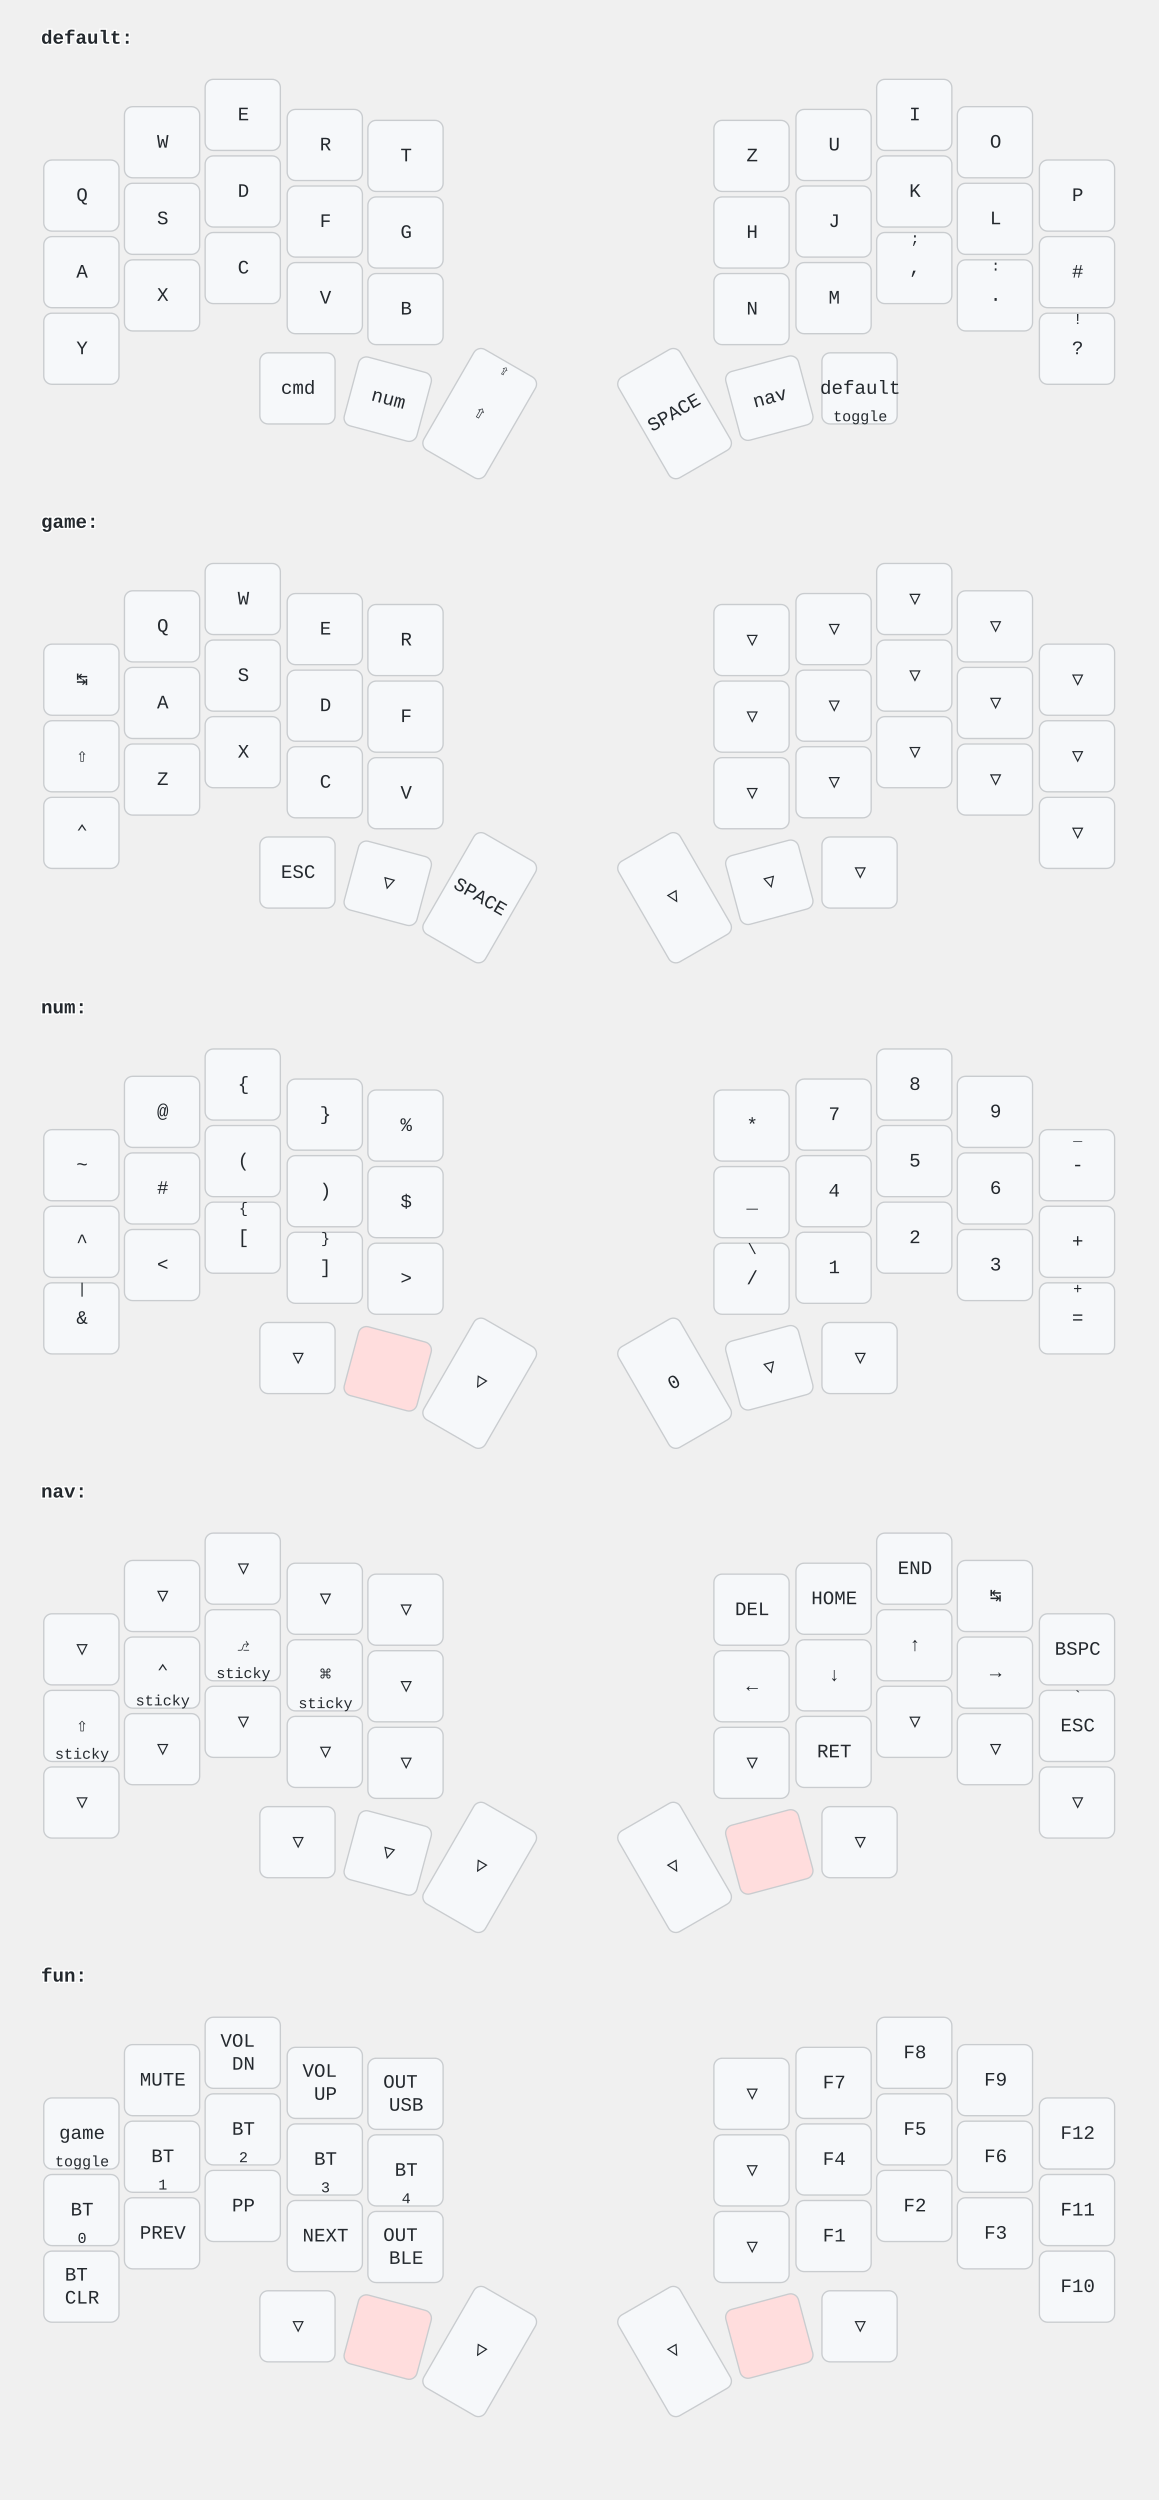
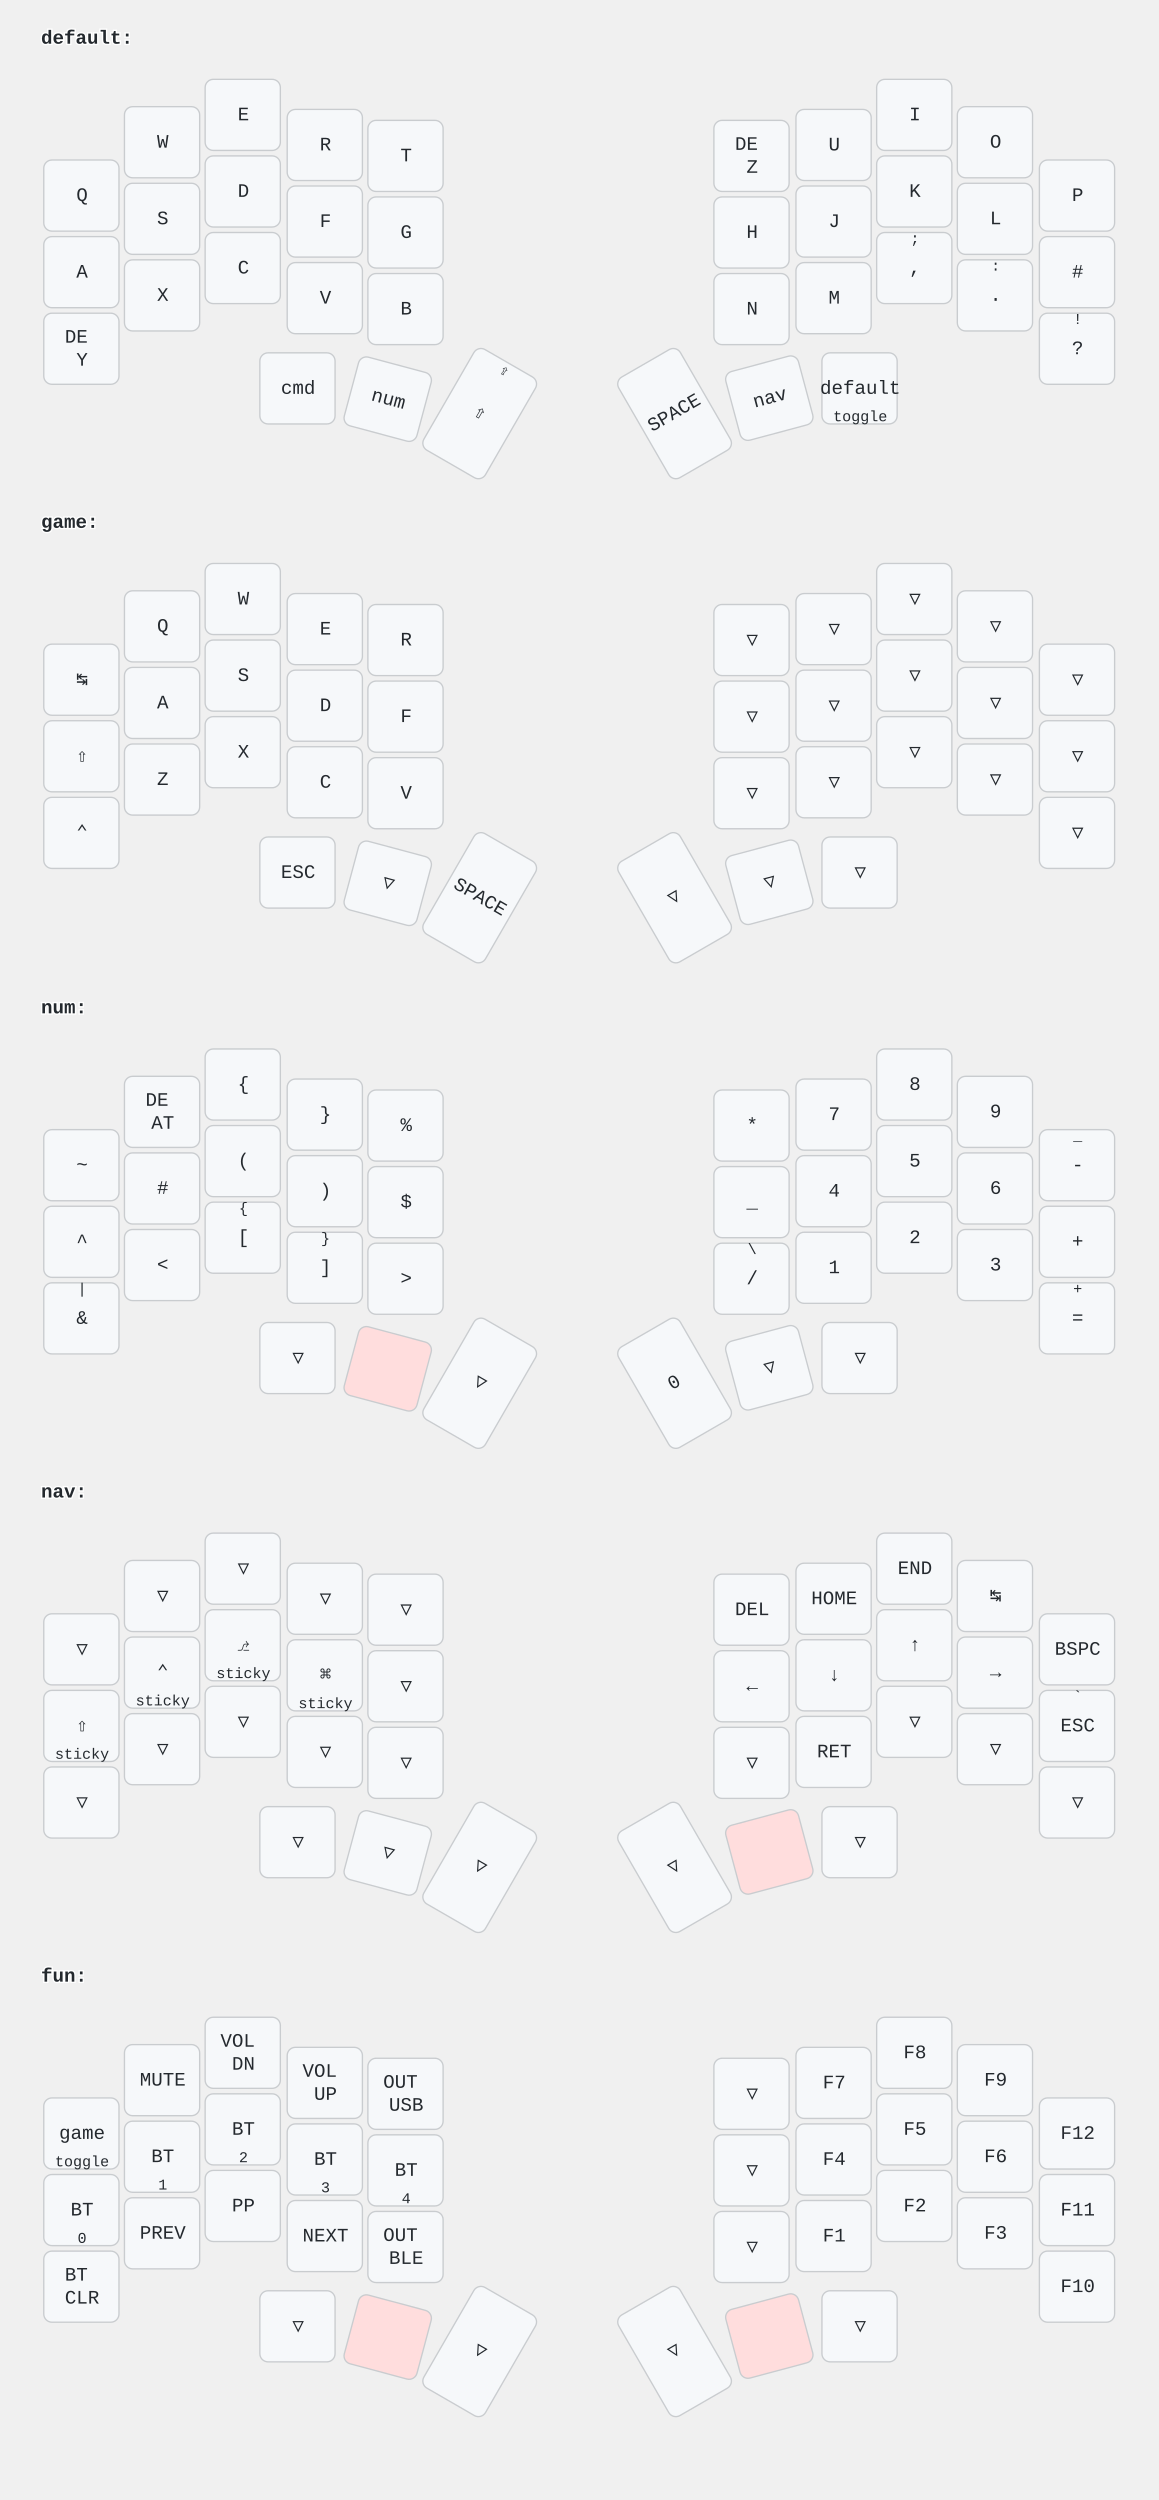
<svg xmlns="http://www.w3.org/2000/svg" width="847" height="1828" viewBox="0 0 847 1828" class="keymap">
  <style>/* font and background color specifications */
svg {
    font-family: SFMono-Regular,Consolas,Liberation Mono,Menlo,monospace;
    font-size: 14px;
    font-kerning: normal;
    text-rendering: optimizeLegibility;
    fill: #24292e;
}

/* default key styling */
rect {
    fill: #f6f8fa;
    stroke: #c9cccf;
    stroke-width: 1;
}

/* color accent for combo boxes */
rect.combo {
    fill: #cdf;
}

/* color accent for held keys */
rect.held, rect.combo.held {
    fill: #fdd;
}

/* color accent for ghost (optional) keys */
rect.ghost, rect.combo.ghost {
    fill: #ddd;
}

text {
    text-anchor: middle;
    dominant-baseline: middle;
}

/* styling for layer labels */
text.label {
    font-weight: bold;
    text-anchor: start;
    stroke: white;
    stroke-width: 2;
    paint-order: stroke;
}

/* styling for combo tap, and key hold/shifted label text */
text.combo, text.hold, text.shifted {
    font-size: 11px;
}

text.hold {
    text-anchor: middle;
    dominant-baseline: auto;
}

text.shifted {
    text-anchor: middle;
    dominant-baseline: hanging;
}

/* styling for hold/shifted label text in combo box */
text.combo.hold, text.combo.shifted {
    font-size: 8px;
}

/* styling for combo dendrons */
path {
    stroke-width: 1;
    stroke: gray;
    fill: none;
}
</style>
  <g transform="translate(30, 0)" class="layer-default">
    <text x="0" y="28" class="label" id="default">default:</text>
    <g transform="translate(0, 56)">
      <g transform="translate(30, 87)" class="key keypos-0">
        <rect rx="6" ry="6" x="-28" y="-26" width="55" height="52" class="key" />
        <text x="0" y="0" class="key tap">Q</text>
      </g>
      <g transform="translate(89, 48)" class="key keypos-1">
        <rect rx="6" ry="6" x="-28" y="-26" width="55" height="52" class="key" />
        <text x="0" y="0" class="key tap">W</text>
      </g>
      <g transform="translate(148, 28)" class="key keypos-2">
        <rect rx="6" ry="6" x="-28" y="-26" width="55" height="52" class="key" />
        <text x="0" y="0" class="key tap">E</text>
      </g>
      <g transform="translate(208, 50)" class="key keypos-3">
        <rect rx="6" ry="6" x="-28" y="-26" width="55" height="52" class="key" />
        <text x="0" y="0" class="key tap">R</text>
      </g>
      <g transform="translate(267, 58)" class="key keypos-4">
        <rect rx="6" ry="6" x="-28" y="-26" width="55" height="52" class="key" />
        <text x="0" y="0" class="key tap">T</text>
      </g>
      <g transform="translate(520, 58)" class="key keypos-5">
        <rect rx="6" ry="6" x="-28" y="-26" width="55" height="52" class="key" />
-         <text x="0" y="0" class="key tap">Z</text>
+         <text x="0" y="0" class="key tap">
+           <tspan x="0" dy="-0.6em">DE</tspan>
+           <tspan x="0" dy="1.2em">Z</tspan>
+         </text>
      </g>
      <g transform="translate(580, 50)" class="key keypos-6">
        <rect rx="6" ry="6" x="-28" y="-26" width="55" height="52" class="key" />
        <text x="0" y="0" class="key tap">U</text>
      </g>
      <g transform="translate(639, 28)" class="key keypos-7">
        <rect rx="6" ry="6" x="-28" y="-26" width="55" height="52" class="key" />
        <text x="0" y="0" class="key tap">I</text>
      </g>
      <g transform="translate(698, 48)" class="key keypos-8">
        <rect rx="6" ry="6" x="-28" y="-26" width="55" height="52" class="key" />
        <text x="0" y="0" class="key tap">O</text>
      </g>
      <g transform="translate(758, 87)" class="key keypos-9">
        <rect rx="6" ry="6" x="-28" y="-26" width="55" height="52" class="key" />
        <text x="0" y="0" class="key tap">P</text>
      </g>
      <g transform="translate(30, 143)" class="key keypos-10">
        <rect rx="6" ry="6" x="-28" y="-26" width="55" height="52" class="key" />
        <text x="0" y="0" class="key tap">A</text>
      </g>
      <g transform="translate(89, 104)" class="key keypos-11">
        <rect rx="6" ry="6" x="-28" y="-26" width="55" height="52" class="key" />
        <text x="0" y="0" class="key tap">S</text>
      </g>
      <g transform="translate(148, 84)" class="key keypos-12">
        <rect rx="6" ry="6" x="-28" y="-26" width="55" height="52" class="key" />
        <text x="0" y="0" class="key tap">D</text>
      </g>
      <g transform="translate(208, 106)" class="key keypos-13">
        <rect rx="6" ry="6" x="-28" y="-26" width="55" height="52" class="key" />
        <text x="0" y="0" class="key tap">F</text>
      </g>
      <g transform="translate(267, 114)" class="key keypos-14">
        <rect rx="6" ry="6" x="-28" y="-26" width="55" height="52" class="key" />
        <text x="0" y="0" class="key tap">G</text>
      </g>
      <g transform="translate(520, 114)" class="key keypos-15">
        <rect rx="6" ry="6" x="-28" y="-26" width="55" height="52" class="key" />
        <text x="0" y="0" class="key tap">H</text>
      </g>
      <g transform="translate(580, 106)" class="key keypos-16">
        <rect rx="6" ry="6" x="-28" y="-26" width="55" height="52" class="key" />
        <text x="0" y="0" class="key tap">J</text>
      </g>
      <g transform="translate(639, 84)" class="key keypos-17">
        <rect rx="6" ry="6" x="-28" y="-26" width="55" height="52" class="key" />
        <text x="0" y="0" class="key tap">K</text>
      </g>
      <g transform="translate(698, 104)" class="key keypos-18">
        <rect rx="6" ry="6" x="-28" y="-26" width="55" height="52" class="key" />
        <text x="0" y="0" class="key tap">L</text>
      </g>
      <g transform="translate(758, 143)" class="key keypos-19">
        <rect rx="6" ry="6" x="-28" y="-26" width="55" height="52" class="key" />
        <text x="0" y="0" class="key tap">#</text>
      </g>
      <g transform="translate(30, 199)" class="key keypos-20">
        <rect rx="6" ry="6" x="-28" y="-26" width="55" height="52" class="key" />
-         <text x="0" y="0" class="key tap">Y</text>
+         <text x="0" y="0" class="key tap">
+           <tspan x="0" dy="-0.6em">DE</tspan>
+           <tspan x="0" dy="1.2em">Y</tspan>
+         </text>
      </g>
      <g transform="translate(89, 160)" class="key keypos-21">
        <rect rx="6" ry="6" x="-28" y="-26" width="55" height="52" class="key" />
        <text x="0" y="0" class="key tap">X</text>
      </g>
      <g transform="translate(148, 140)" class="key keypos-22">
        <rect rx="6" ry="6" x="-28" y="-26" width="55" height="52" class="key" />
        <text x="0" y="0" class="key tap">C</text>
      </g>
      <g transform="translate(208, 162)" class="key keypos-23">
        <rect rx="6" ry="6" x="-28" y="-26" width="55" height="52" class="key" />
        <text x="0" y="0" class="key tap">V</text>
      </g>
      <g transform="translate(267, 170)" class="key keypos-24">
        <rect rx="6" ry="6" x="-28" y="-26" width="55" height="52" class="key" />
        <text x="0" y="0" class="key tap">B</text>
      </g>
      <g transform="translate(520, 170)" class="key keypos-25">
        <rect rx="6" ry="6" x="-28" y="-26" width="55" height="52" class="key" />
        <text x="0" y="0" class="key tap">N</text>
      </g>
      <g transform="translate(580, 162)" class="key keypos-26">
        <rect rx="6" ry="6" x="-28" y="-26" width="55" height="52" class="key" />
        <text x="0" y="0" class="key tap">M</text>
      </g>
      <g transform="translate(639, 140)" class="key keypos-27">
        <rect rx="6" ry="6" x="-28" y="-26" width="55" height="52" class="key" />
        <text x="0" y="0" class="key tap">,</text>
        <text x="0" y="-24" class="key shifted">;</text>
      </g>
      <g transform="translate(698, 160)" class="key keypos-28">
        <rect rx="6" ry="6" x="-28" y="-26" width="55" height="52" class="key" />
        <text x="0" y="0" class="key tap">.</text>
        <text x="0" y="-24" class="key shifted">:</text>
      </g>
      <g transform="translate(758, 199)" class="key keypos-29">
        <rect rx="6" ry="6" x="-28" y="-26" width="55" height="52" class="key" />
        <text x="0" y="0" class="key tap">?</text>
        <text x="0" y="-24" class="key shifted">!</text>
      </g>
      <g transform="translate(188, 228)" class="key keypos-30">
        <rect rx="6" ry="6" x="-28" y="-26" width="55" height="52" class="key" />
        <text x="0" y="0" class="key tap">cmd</text>
      </g>
      <g transform="translate(254, 236) rotate(15.0)" class="key keypos-31">
        <rect rx="6" ry="6" x="-28" y="-26" width="55" height="52" class="key" />
        <a href="#num">
          <text x="0" y="0" class="key tap layer-activator">num</text>
        </a>
      </g>
      <g transform="translate(321, 246) rotate(30.0)" class="key keypos-32">
        <rect rx="6" ry="6" x="-26" y="-42" width="52" height="85" class="key" />
        <text x="0" y="0" class="key tap">⇧</text>
        <text x="0" y="-40" class="key shifted">⇪</text>
      </g>
      <g transform="translate(463, 246) rotate(-30.0)" class="key keypos-33">
        <rect rx="6" ry="6" x="-26" y="-42" width="52" height="85" class="key" />
        <text x="0" y="0" class="key tap">SPACE</text>
      </g>
      <g transform="translate(533, 235) rotate(-15.0)" class="key keypos-34">
        <rect rx="6" ry="6" x="-28" y="-26" width="55" height="52" class="key" />
        <a href="#nav">
          <text x="0" y="0" class="key tap layer-activator">nav</text>
        </a>
      </g>
      <g transform="translate(599, 228)" class="key keypos-35">
        <rect rx="6" ry="6" x="-28" y="-26" width="55" height="52" class="key" />
        <a href="#default">
          <text x="0" y="0" class="key tap layer-activator">default</text>
        </a>
        <text x="0" y="24" class="key hold">toggle</text>
      </g>
    </g>
  </g>
  <g transform="translate(30, 354)" class="layer-game">
    <text x="0" y="28" class="label" id="game">game:</text>
    <g transform="translate(0, 56)">
      <g transform="translate(30, 87)" class="key keypos-0">
        <rect rx="6" ry="6" x="-28" y="-26" width="55" height="52" class="key" />
        <text x="0" y="0" class="key tap">↹</text>
      </g>
      <g transform="translate(89, 48)" class="key keypos-1">
        <rect rx="6" ry="6" x="-28" y="-26" width="55" height="52" class="key" />
        <text x="0" y="0" class="key tap">Q</text>
      </g>
      <g transform="translate(148, 28)" class="key keypos-2">
        <rect rx="6" ry="6" x="-28" y="-26" width="55" height="52" class="key" />
        <text x="0" y="0" class="key tap">W</text>
      </g>
      <g transform="translate(208, 50)" class="key keypos-3">
        <rect rx="6" ry="6" x="-28" y="-26" width="55" height="52" class="key" />
        <text x="0" y="0" class="key tap">E</text>
      </g>
      <g transform="translate(267, 58)" class="key keypos-4">
        <rect rx="6" ry="6" x="-28" y="-26" width="55" height="52" class="key" />
        <text x="0" y="0" class="key tap">R</text>
      </g>
      <g transform="translate(520, 58)" class="key trans keypos-5">
        <rect rx="6" ry="6" x="-28" y="-26" width="55" height="52" class="key trans" />
        <text x="0" y="0" class="key trans tap">▽</text>
      </g>
      <g transform="translate(580, 50)" class="key trans keypos-6">
        <rect rx="6" ry="6" x="-28" y="-26" width="55" height="52" class="key trans" />
        <text x="0" y="0" class="key trans tap">▽</text>
      </g>
      <g transform="translate(639, 28)" class="key trans keypos-7">
        <rect rx="6" ry="6" x="-28" y="-26" width="55" height="52" class="key trans" />
        <text x="0" y="0" class="key trans tap">▽</text>
      </g>
      <g transform="translate(698, 48)" class="key trans keypos-8">
        <rect rx="6" ry="6" x="-28" y="-26" width="55" height="52" class="key trans" />
        <text x="0" y="0" class="key trans tap">▽</text>
      </g>
      <g transform="translate(758, 87)" class="key trans keypos-9">
        <rect rx="6" ry="6" x="-28" y="-26" width="55" height="52" class="key trans" />
        <text x="0" y="0" class="key trans tap">▽</text>
      </g>
      <g transform="translate(30, 143)" class="key keypos-10">
        <rect rx="6" ry="6" x="-28" y="-26" width="55" height="52" class="key" />
        <text x="0" y="0" class="key tap">⇧</text>
      </g>
      <g transform="translate(89, 104)" class="key keypos-11">
        <rect rx="6" ry="6" x="-28" y="-26" width="55" height="52" class="key" />
        <text x="0" y="0" class="key tap">A</text>
      </g>
      <g transform="translate(148, 84)" class="key keypos-12">
        <rect rx="6" ry="6" x="-28" y="-26" width="55" height="52" class="key" />
        <text x="0" y="0" class="key tap">S</text>
      </g>
      <g transform="translate(208, 106)" class="key keypos-13">
        <rect rx="6" ry="6" x="-28" y="-26" width="55" height="52" class="key" />
        <text x="0" y="0" class="key tap">D</text>
      </g>
      <g transform="translate(267, 114)" class="key keypos-14">
        <rect rx="6" ry="6" x="-28" y="-26" width="55" height="52" class="key" />
        <text x="0" y="0" class="key tap">F</text>
      </g>
      <g transform="translate(520, 114)" class="key trans keypos-15">
        <rect rx="6" ry="6" x="-28" y="-26" width="55" height="52" class="key trans" />
        <text x="0" y="0" class="key trans tap">▽</text>
      </g>
      <g transform="translate(580, 106)" class="key trans keypos-16">
        <rect rx="6" ry="6" x="-28" y="-26" width="55" height="52" class="key trans" />
        <text x="0" y="0" class="key trans tap">▽</text>
      </g>
      <g transform="translate(639, 84)" class="key trans keypos-17">
        <rect rx="6" ry="6" x="-28" y="-26" width="55" height="52" class="key trans" />
        <text x="0" y="0" class="key trans tap">▽</text>
      </g>
      <g transform="translate(698, 104)" class="key trans keypos-18">
        <rect rx="6" ry="6" x="-28" y="-26" width="55" height="52" class="key trans" />
        <text x="0" y="0" class="key trans tap">▽</text>
      </g>
      <g transform="translate(758, 143)" class="key trans keypos-19">
        <rect rx="6" ry="6" x="-28" y="-26" width="55" height="52" class="key trans" />
        <text x="0" y="0" class="key trans tap">▽</text>
      </g>
      <g transform="translate(30, 199)" class="key keypos-20">
        <rect rx="6" ry="6" x="-28" y="-26" width="55" height="52" class="key" />
        <text x="0" y="0" class="key tap">⌃</text>
      </g>
      <g transform="translate(89, 160)" class="key keypos-21">
        <rect rx="6" ry="6" x="-28" y="-26" width="55" height="52" class="key" />
        <text x="0" y="0" class="key tap">Z</text>
      </g>
      <g transform="translate(148, 140)" class="key keypos-22">
        <rect rx="6" ry="6" x="-28" y="-26" width="55" height="52" class="key" />
        <text x="0" y="0" class="key tap">X</text>
      </g>
      <g transform="translate(208, 162)" class="key keypos-23">
        <rect rx="6" ry="6" x="-28" y="-26" width="55" height="52" class="key" />
        <text x="0" y="0" class="key tap">C</text>
      </g>
      <g transform="translate(267, 170)" class="key keypos-24">
        <rect rx="6" ry="6" x="-28" y="-26" width="55" height="52" class="key" />
        <text x="0" y="0" class="key tap">V</text>
      </g>
      <g transform="translate(520, 170)" class="key trans keypos-25">
        <rect rx="6" ry="6" x="-28" y="-26" width="55" height="52" class="key trans" />
        <text x="0" y="0" class="key trans tap">▽</text>
      </g>
      <g transform="translate(580, 162)" class="key trans keypos-26">
        <rect rx="6" ry="6" x="-28" y="-26" width="55" height="52" class="key trans" />
        <text x="0" y="0" class="key trans tap">▽</text>
      </g>
      <g transform="translate(639, 140)" class="key trans keypos-27">
        <rect rx="6" ry="6" x="-28" y="-26" width="55" height="52" class="key trans" />
        <text x="0" y="0" class="key trans tap">▽</text>
      </g>
      <g transform="translate(698, 160)" class="key trans keypos-28">
        <rect rx="6" ry="6" x="-28" y="-26" width="55" height="52" class="key trans" />
        <text x="0" y="0" class="key trans tap">▽</text>
      </g>
      <g transform="translate(758, 199)" class="key trans keypos-29">
        <rect rx="6" ry="6" x="-28" y="-26" width="55" height="52" class="key trans" />
        <text x="0" y="0" class="key trans tap">▽</text>
      </g>
      <g transform="translate(188, 228)" class="key keypos-30">
        <rect rx="6" ry="6" x="-28" y="-26" width="55" height="52" class="key" />
        <text x="0" y="0" class="key tap">ESC</text>
      </g>
      <g transform="translate(254, 236) rotate(15.0)" class="key trans keypos-31">
        <rect rx="6" ry="6" x="-28" y="-26" width="55" height="52" class="key trans" />
        <text x="0" y="0" class="key trans tap">▽</text>
      </g>
      <g transform="translate(321, 246) rotate(30.0)" class="key keypos-32">
        <rect rx="6" ry="6" x="-26" y="-42" width="52" height="85" class="key" />
        <text x="0" y="0" class="key tap">SPACE</text>
      </g>
      <g transform="translate(463, 246) rotate(-30.0)" class="key trans keypos-33">
        <rect rx="6" ry="6" x="-26" y="-42" width="52" height="85" class="key trans" />
        <text x="0" y="0" class="key trans tap">▽</text>
      </g>
      <g transform="translate(533, 235) rotate(-15.0)" class="key trans keypos-34">
        <rect rx="6" ry="6" x="-28" y="-26" width="55" height="52" class="key trans" />
        <text x="0" y="0" class="key trans tap">▽</text>
      </g>
      <g transform="translate(599, 228)" class="key trans keypos-35">
        <rect rx="6" ry="6" x="-28" y="-26" width="55" height="52" class="key trans" />
        <text x="0" y="0" class="key trans tap">▽</text>
      </g>
    </g>
  </g>
  <g transform="translate(30, 709)" class="layer-num">
    <text x="0" y="28" class="label" id="num">num:</text>
    <g transform="translate(0, 56)">
      <g transform="translate(30, 87)" class="key keypos-0">
        <rect rx="6" ry="6" x="-28" y="-26" width="55" height="52" class="key" />
        <text x="0" y="0" class="key tap">~</text>
      </g>
      <g transform="translate(89, 48)" class="key keypos-1">
        <rect rx="6" ry="6" x="-28" y="-26" width="55" height="52" class="key" />
-         <text x="0" y="0" class="key tap">@</text>
+         <text x="0" y="0" class="key tap">
+           <tspan x="0" dy="-0.6em">DE</tspan>
+           <tspan x="0" dy="1.2em">AT</tspan>
+         </text>
      </g>
      <g transform="translate(148, 28)" class="key keypos-2">
        <rect rx="6" ry="6" x="-28" y="-26" width="55" height="52" class="key" />
        <text x="0" y="0" class="key tap">{</text>
      </g>
      <g transform="translate(208, 50)" class="key keypos-3">
        <rect rx="6" ry="6" x="-28" y="-26" width="55" height="52" class="key" />
        <text x="0" y="0" class="key tap">}</text>
      </g>
      <g transform="translate(267, 58)" class="key keypos-4">
        <rect rx="6" ry="6" x="-28" y="-26" width="55" height="52" class="key" />
        <text x="0" y="0" class="key tap">%</text>
      </g>
      <g transform="translate(520, 58)" class="key keypos-5">
        <rect rx="6" ry="6" x="-28" y="-26" width="55" height="52" class="key" />
        <text x="0" y="0" class="key tap">*</text>
      </g>
      <g transform="translate(580, 50)" class="key keypos-6">
        <rect rx="6" ry="6" x="-28" y="-26" width="55" height="52" class="key" />
        <text x="0" y="0" class="key tap">7</text>
      </g>
      <g transform="translate(639, 28)" class="key keypos-7">
        <rect rx="6" ry="6" x="-28" y="-26" width="55" height="52" class="key" />
        <text x="0" y="0" class="key tap">8</text>
      </g>
      <g transform="translate(698, 48)" class="key keypos-8">
        <rect rx="6" ry="6" x="-28" y="-26" width="55" height="52" class="key" />
        <text x="0" y="0" class="key tap">9</text>
      </g>
      <g transform="translate(758, 87)" class="key keypos-9">
        <rect rx="6" ry="6" x="-28" y="-26" width="55" height="52" class="key" />
        <text x="0" y="0" class="key tap">-</text>
        <text x="0" y="-24" class="key shifted">_</text>
      </g>
      <g transform="translate(30, 143)" class="key keypos-10">
        <rect rx="6" ry="6" x="-28" y="-26" width="55" height="52" class="key" />
        <text x="0" y="0" class="key tap">^</text>
      </g>
      <g transform="translate(89, 104)" class="key keypos-11">
        <rect rx="6" ry="6" x="-28" y="-26" width="55" height="52" class="key" />
        <text x="0" y="0" class="key tap">#</text>
      </g>
      <g transform="translate(148, 84)" class="key keypos-12">
        <rect rx="6" ry="6" x="-28" y="-26" width="55" height="52" class="key" />
        <text x="0" y="0" class="key tap">(</text>
      </g>
      <g transform="translate(208, 106)" class="key keypos-13">
        <rect rx="6" ry="6" x="-28" y="-26" width="55" height="52" class="key" />
        <text x="0" y="0" class="key tap">)</text>
      </g>
      <g transform="translate(267, 114)" class="key keypos-14">
        <rect rx="6" ry="6" x="-28" y="-26" width="55" height="52" class="key" />
        <text x="0" y="0" class="key tap">$</text>
      </g>
      <g transform="translate(520, 114)" class="key keypos-15">
        <rect rx="6" ry="6" x="-28" y="-26" width="55" height="52" class="key" />
        <text x="0" y="0" class="key tap">_</text>
      </g>
      <g transform="translate(580, 106)" class="key keypos-16">
        <rect rx="6" ry="6" x="-28" y="-26" width="55" height="52" class="key" />
        <text x="0" y="0" class="key tap">4</text>
      </g>
      <g transform="translate(639, 84)" class="key keypos-17">
        <rect rx="6" ry="6" x="-28" y="-26" width="55" height="52" class="key" />
        <text x="0" y="0" class="key tap">5</text>
      </g>
      <g transform="translate(698, 104)" class="key keypos-18">
        <rect rx="6" ry="6" x="-28" y="-26" width="55" height="52" class="key" />
        <text x="0" y="0" class="key tap">6</text>
      </g>
      <g transform="translate(758, 143)" class="key keypos-19">
        <rect rx="6" ry="6" x="-28" y="-26" width="55" height="52" class="key" />
        <text x="0" y="0" class="key tap">+</text>
      </g>
      <g transform="translate(30, 199)" class="key keypos-20">
        <rect rx="6" ry="6" x="-28" y="-26" width="55" height="52" class="key" />
        <text x="0" y="0" class="key tap">&amp;</text>
        <text x="0" y="-24" class="key shifted">|</text>
      </g>
      <g transform="translate(89, 160)" class="key keypos-21">
        <rect rx="6" ry="6" x="-28" y="-26" width="55" height="52" class="key" />
        <text x="0" y="0" class="key tap">&lt;</text>
      </g>
      <g transform="translate(148, 140)" class="key keypos-22">
        <rect rx="6" ry="6" x="-28" y="-26" width="55" height="52" class="key" />
        <text x="0" y="0" class="key tap">[</text>
        <text x="0" y="-24" class="key shifted">{</text>
      </g>
      <g transform="translate(208, 162)" class="key keypos-23">
        <rect rx="6" ry="6" x="-28" y="-26" width="55" height="52" class="key" />
        <text x="0" y="0" class="key tap">]</text>
        <text x="0" y="-24" class="key shifted">}</text>
      </g>
      <g transform="translate(267, 170)" class="key keypos-24">
        <rect rx="6" ry="6" x="-28" y="-26" width="55" height="52" class="key" />
        <text x="0" y="0" class="key tap">&gt;</text>
      </g>
      <g transform="translate(520, 170)" class="key keypos-25">
        <rect rx="6" ry="6" x="-28" y="-26" width="55" height="52" class="key" />
        <text x="0" y="0" class="key tap">/</text>
        <text x="0" y="-24" class="key shifted">\</text>
      </g>
      <g transform="translate(580, 162)" class="key keypos-26">
        <rect rx="6" ry="6" x="-28" y="-26" width="55" height="52" class="key" />
        <text x="0" y="0" class="key tap">1</text>
      </g>
      <g transform="translate(639, 140)" class="key keypos-27">
        <rect rx="6" ry="6" x="-28" y="-26" width="55" height="52" class="key" />
        <text x="0" y="0" class="key tap">2</text>
      </g>
      <g transform="translate(698, 160)" class="key keypos-28">
        <rect rx="6" ry="6" x="-28" y="-26" width="55" height="52" class="key" />
        <text x="0" y="0" class="key tap">3</text>
      </g>
      <g transform="translate(758, 199)" class="key keypos-29">
        <rect rx="6" ry="6" x="-28" y="-26" width="55" height="52" class="key" />
        <text x="0" y="0" class="key tap">=</text>
        <text x="0" y="-24" class="key shifted">+</text>
      </g>
      <g transform="translate(188, 228)" class="key trans keypos-30">
        <rect rx="6" ry="6" x="-28" y="-26" width="55" height="52" class="key trans" />
        <text x="0" y="0" class="key trans tap">▽</text>
      </g>
      <g transform="translate(254, 236) rotate(15.0)" class="key held keypos-31">
        <rect rx="6" ry="6" x="-28" y="-26" width="55" height="52" class="key held" />
      </g>
      <g transform="translate(321, 246) rotate(30.0)" class="key trans keypos-32">
        <rect rx="6" ry="6" x="-26" y="-42" width="52" height="85" class="key trans" />
        <text x="0" y="0" class="key trans tap">▽</text>
      </g>
      <g transform="translate(463, 246) rotate(-30.0)" class="key keypos-33">
        <rect rx="6" ry="6" x="-26" y="-42" width="52" height="85" class="key" />
        <text x="0" y="0" class="key tap">0</text>
      </g>
      <g transform="translate(533, 235) rotate(-15.0)" class="key trans keypos-34">
        <rect rx="6" ry="6" x="-28" y="-26" width="55" height="52" class="key trans" />
        <text x="0" y="0" class="key trans tap">▽</text>
      </g>
      <g transform="translate(599, 228)" class="key trans keypos-35">
        <rect rx="6" ry="6" x="-28" y="-26" width="55" height="52" class="key trans" />
        <text x="0" y="0" class="key trans tap">▽</text>
      </g>
    </g>
  </g>
  <g transform="translate(30, 1063)" class="layer-nav">
    <text x="0" y="28" class="label" id="nav">nav:</text>
    <g transform="translate(0, 56)">
      <g transform="translate(30, 87)" class="key trans keypos-0">
        <rect rx="6" ry="6" x="-28" y="-26" width="55" height="52" class="key trans" />
        <text x="0" y="0" class="key trans tap">▽</text>
      </g>
      <g transform="translate(89, 48)" class="key trans keypos-1">
        <rect rx="6" ry="6" x="-28" y="-26" width="55" height="52" class="key trans" />
        <text x="0" y="0" class="key trans tap">▽</text>
      </g>
      <g transform="translate(148, 28)" class="key trans keypos-2">
        <rect rx="6" ry="6" x="-28" y="-26" width="55" height="52" class="key trans" />
        <text x="0" y="0" class="key trans tap">▽</text>
      </g>
      <g transform="translate(208, 50)" class="key trans keypos-3">
        <rect rx="6" ry="6" x="-28" y="-26" width="55" height="52" class="key trans" />
        <text x="0" y="0" class="key trans tap">▽</text>
      </g>
      <g transform="translate(267, 58)" class="key trans keypos-4">
        <rect rx="6" ry="6" x="-28" y="-26" width="55" height="52" class="key trans" />
        <text x="0" y="0" class="key trans tap">▽</text>
      </g>
      <g transform="translate(520, 58)" class="key keypos-5">
        <rect rx="6" ry="6" x="-28" y="-26" width="55" height="52" class="key" />
        <text x="0" y="0" class="key tap">DEL</text>
      </g>
      <g transform="translate(580, 50)" class="key keypos-6">
        <rect rx="6" ry="6" x="-28" y="-26" width="55" height="52" class="key" />
        <text x="0" y="0" class="key tap">HOME</text>
      </g>
      <g transform="translate(639, 28)" class="key keypos-7">
        <rect rx="6" ry="6" x="-28" y="-26" width="55" height="52" class="key" />
        <text x="0" y="0" class="key tap">END</text>
      </g>
      <g transform="translate(698, 48)" class="key keypos-8">
        <rect rx="6" ry="6" x="-28" y="-26" width="55" height="52" class="key" />
        <text x="0" y="0" class="key tap">↹</text>
      </g>
      <g transform="translate(758, 87)" class="key keypos-9">
        <rect rx="6" ry="6" x="-28" y="-26" width="55" height="52" class="key" />
        <text x="0" y="0" class="key tap">BSPC</text>
      </g>
      <g transform="translate(30, 143)" class="key keypos-10">
        <rect rx="6" ry="6" x="-28" y="-26" width="55" height="52" class="key" />
        <text x="0" y="0" class="key tap">⇧</text>
        <text x="0" y="24" class="key hold">sticky</text>
      </g>
      <g transform="translate(89, 104)" class="key keypos-11">
        <rect rx="6" ry="6" x="-28" y="-26" width="55" height="52" class="key" />
        <text x="0" y="0" class="key tap">⌃</text>
        <text x="0" y="24" class="key hold">sticky</text>
      </g>
      <g transform="translate(148, 84)" class="key keypos-12">
        <rect rx="6" ry="6" x="-28" y="-26" width="55" height="52" class="key" />
        <text x="0" y="0" class="key tap">⎇</text>
        <text x="0" y="24" class="key hold">sticky</text>
      </g>
      <g transform="translate(208, 106)" class="key keypos-13">
        <rect rx="6" ry="6" x="-28" y="-26" width="55" height="52" class="key" />
        <text x="0" y="0" class="key tap">⌘</text>
        <text x="0" y="24" class="key hold">sticky</text>
      </g>
      <g transform="translate(267, 114)" class="key trans keypos-14">
        <rect rx="6" ry="6" x="-28" y="-26" width="55" height="52" class="key trans" />
        <text x="0" y="0" class="key trans tap">▽</text>
      </g>
      <g transform="translate(520, 114)" class="key keypos-15">
        <rect rx="6" ry="6" x="-28" y="-26" width="55" height="52" class="key" />
        <text x="0" y="0" class="key tap">←</text>
      </g>
      <g transform="translate(580, 106)" class="key keypos-16">
        <rect rx="6" ry="6" x="-28" y="-26" width="55" height="52" class="key" />
        <text x="0" y="0" class="key tap">↓</text>
      </g>
      <g transform="translate(639, 84)" class="key keypos-17">
        <rect rx="6" ry="6" x="-28" y="-26" width="55" height="52" class="key" />
        <text x="0" y="0" class="key tap">↑</text>
      </g>
      <g transform="translate(698, 104)" class="key keypos-18">
        <rect rx="6" ry="6" x="-28" y="-26" width="55" height="52" class="key" />
        <text x="0" y="0" class="key tap">→</text>
      </g>
      <g transform="translate(758, 143)" class="key keypos-19">
        <rect rx="6" ry="6" x="-28" y="-26" width="55" height="52" class="key" />
        <text x="0" y="0" class="key tap">ESC</text>
        <text x="0" y="-24" class="key shifted">`</text>
      </g>
      <g transform="translate(30, 199)" class="key trans keypos-20">
        <rect rx="6" ry="6" x="-28" y="-26" width="55" height="52" class="key trans" />
        <text x="0" y="0" class="key trans tap">▽</text>
      </g>
      <g transform="translate(89, 160)" class="key trans keypos-21">
        <rect rx="6" ry="6" x="-28" y="-26" width="55" height="52" class="key trans" />
        <text x="0" y="0" class="key trans tap">▽</text>
      </g>
      <g transform="translate(148, 140)" class="key trans keypos-22">
        <rect rx="6" ry="6" x="-28" y="-26" width="55" height="52" class="key trans" />
        <text x="0" y="0" class="key trans tap">▽</text>
      </g>
      <g transform="translate(208, 162)" class="key trans keypos-23">
        <rect rx="6" ry="6" x="-28" y="-26" width="55" height="52" class="key trans" />
        <text x="0" y="0" class="key trans tap">▽</text>
      </g>
      <g transform="translate(267, 170)" class="key trans keypos-24">
        <rect rx="6" ry="6" x="-28" y="-26" width="55" height="52" class="key trans" />
        <text x="0" y="0" class="key trans tap">▽</text>
      </g>
      <g transform="translate(520, 170)" class="key trans keypos-25">
        <rect rx="6" ry="6" x="-28" y="-26" width="55" height="52" class="key trans" />
        <text x="0" y="0" class="key trans tap">▽</text>
      </g>
      <g transform="translate(580, 162)" class="key keypos-26">
        <rect rx="6" ry="6" x="-28" y="-26" width="55" height="52" class="key" />
        <text x="0" y="0" class="key tap">RET</text>
      </g>
      <g transform="translate(639, 140)" class="key trans keypos-27">
        <rect rx="6" ry="6" x="-28" y="-26" width="55" height="52" class="key trans" />
        <text x="0" y="0" class="key trans tap">▽</text>
      </g>
      <g transform="translate(698, 160)" class="key trans keypos-28">
        <rect rx="6" ry="6" x="-28" y="-26" width="55" height="52" class="key trans" />
        <text x="0" y="0" class="key trans tap">▽</text>
      </g>
      <g transform="translate(758, 199)" class="key trans keypos-29">
        <rect rx="6" ry="6" x="-28" y="-26" width="55" height="52" class="key trans" />
        <text x="0" y="0" class="key trans tap">▽</text>
      </g>
      <g transform="translate(188, 228)" class="key trans keypos-30">
        <rect rx="6" ry="6" x="-28" y="-26" width="55" height="52" class="key trans" />
        <text x="0" y="0" class="key trans tap">▽</text>
      </g>
      <g transform="translate(254, 236) rotate(15.0)" class="key trans keypos-31">
        <rect rx="6" ry="6" x="-28" y="-26" width="55" height="52" class="key trans" />
        <text x="0" y="0" class="key trans tap">▽</text>
      </g>
      <g transform="translate(321, 246) rotate(30.0)" class="key trans keypos-32">
        <rect rx="6" ry="6" x="-26" y="-42" width="52" height="85" class="key trans" />
        <text x="0" y="0" class="key trans tap">▽</text>
      </g>
      <g transform="translate(463, 246) rotate(-30.0)" class="key trans keypos-33">
        <rect rx="6" ry="6" x="-26" y="-42" width="52" height="85" class="key trans" />
        <text x="0" y="0" class="key trans tap">▽</text>
      </g>
      <g transform="translate(533, 235) rotate(-15.0)" class="key held keypos-34">
        <rect rx="6" ry="6" x="-28" y="-26" width="55" height="52" class="key held" />
      </g>
      <g transform="translate(599, 228)" class="key trans keypos-35">
        <rect rx="6" ry="6" x="-28" y="-26" width="55" height="52" class="key trans" />
        <text x="0" y="0" class="key trans tap">▽</text>
      </g>
    </g>
  </g>
  <g transform="translate(30, 1417)" class="layer-fun">
    <text x="0" y="28" class="label" id="fun">fun:</text>
    <g transform="translate(0, 56)">
      <g transform="translate(30, 87)" class="key keypos-0">
        <rect rx="6" ry="6" x="-28" y="-26" width="55" height="52" class="key" />
        <a href="#game">
          <text x="0" y="0" class="key tap layer-activator">game</text>
        </a>
        <text x="0" y="24" class="key hold">toggle</text>
      </g>
      <g transform="translate(89, 48)" class="key keypos-1">
        <rect rx="6" ry="6" x="-28" y="-26" width="55" height="52" class="key" />
        <text x="0" y="0" class="key tap">MUTE</text>
      </g>
      <g transform="translate(148, 28)" class="key keypos-2">
        <rect rx="6" ry="6" x="-28" y="-26" width="55" height="52" class="key" />
        <text x="0" y="0" class="key tap">
          <tspan x="0" dy="-0.6em">VOL</tspan>
          <tspan x="0" dy="1.2em">DN</tspan>
        </text>
      </g>
      <g transform="translate(208, 50)" class="key keypos-3">
        <rect rx="6" ry="6" x="-28" y="-26" width="55" height="52" class="key" />
        <text x="0" y="0" class="key tap">
          <tspan x="0" dy="-0.6em">VOL</tspan>
          <tspan x="0" dy="1.2em">UP</tspan>
        </text>
      </g>
      <g transform="translate(267, 58)" class="key keypos-4">
        <rect rx="6" ry="6" x="-28" y="-26" width="55" height="52" class="key" />
        <text x="0" y="0" class="key tap">
          <tspan x="0" dy="-0.6em">OUT</tspan>
          <tspan x="0" dy="1.2em">USB</tspan>
        </text>
      </g>
      <g transform="translate(520, 58)" class="key trans keypos-5">
        <rect rx="6" ry="6" x="-28" y="-26" width="55" height="52" class="key trans" />
        <text x="0" y="0" class="key trans tap">▽</text>
      </g>
      <g transform="translate(580, 50)" class="key keypos-6">
        <rect rx="6" ry="6" x="-28" y="-26" width="55" height="52" class="key" />
        <text x="0" y="0" class="key tap">F7</text>
      </g>
      <g transform="translate(639, 28)" class="key keypos-7">
        <rect rx="6" ry="6" x="-28" y="-26" width="55" height="52" class="key" />
        <text x="0" y="0" class="key tap">F8</text>
      </g>
      <g transform="translate(698, 48)" class="key keypos-8">
        <rect rx="6" ry="6" x="-28" y="-26" width="55" height="52" class="key" />
        <text x="0" y="0" class="key tap">F9</text>
      </g>
      <g transform="translate(758, 87)" class="key keypos-9">
        <rect rx="6" ry="6" x="-28" y="-26" width="55" height="52" class="key" />
        <text x="0" y="0" class="key tap">F12</text>
      </g>
      <g transform="translate(30, 143)" class="key keypos-10">
        <rect rx="6" ry="6" x="-28" y="-26" width="55" height="52" class="key" />
        <text x="0" y="0" class="key tap">BT</text>
        <text x="0" y="24" class="key hold">0</text>
      </g>
      <g transform="translate(89, 104)" class="key keypos-11">
        <rect rx="6" ry="6" x="-28" y="-26" width="55" height="52" class="key" />
        <text x="0" y="0" class="key tap">BT</text>
        <text x="0" y="24" class="key hold">1</text>
      </g>
      <g transform="translate(148, 84)" class="key keypos-12">
        <rect rx="6" ry="6" x="-28" y="-26" width="55" height="52" class="key" />
        <text x="0" y="0" class="key tap">BT</text>
        <text x="0" y="24" class="key hold">2</text>
      </g>
      <g transform="translate(208, 106)" class="key keypos-13">
        <rect rx="6" ry="6" x="-28" y="-26" width="55" height="52" class="key" />
        <text x="0" y="0" class="key tap">BT</text>
        <text x="0" y="24" class="key hold">3</text>
      </g>
      <g transform="translate(267, 114)" class="key keypos-14">
        <rect rx="6" ry="6" x="-28" y="-26" width="55" height="52" class="key" />
        <text x="0" y="0" class="key tap">BT</text>
        <text x="0" y="24" class="key hold">4</text>
      </g>
      <g transform="translate(520, 114)" class="key trans keypos-15">
        <rect rx="6" ry="6" x="-28" y="-26" width="55" height="52" class="key trans" />
        <text x="0" y="0" class="key trans tap">▽</text>
      </g>
      <g transform="translate(580, 106)" class="key keypos-16">
        <rect rx="6" ry="6" x="-28" y="-26" width="55" height="52" class="key" />
        <text x="0" y="0" class="key tap">F4</text>
      </g>
      <g transform="translate(639, 84)" class="key keypos-17">
        <rect rx="6" ry="6" x="-28" y="-26" width="55" height="52" class="key" />
        <text x="0" y="0" class="key tap">F5</text>
      </g>
      <g transform="translate(698, 104)" class="key keypos-18">
        <rect rx="6" ry="6" x="-28" y="-26" width="55" height="52" class="key" />
        <text x="0" y="0" class="key tap">F6</text>
      </g>
      <g transform="translate(758, 143)" class="key keypos-19">
        <rect rx="6" ry="6" x="-28" y="-26" width="55" height="52" class="key" />
        <text x="0" y="0" class="key tap">F11</text>
      </g>
      <g transform="translate(30, 199)" class="key keypos-20">
        <rect rx="6" ry="6" x="-28" y="-26" width="55" height="52" class="key" />
        <text x="0" y="0" class="key tap">
          <tspan x="0" dy="-0.6em">BT</tspan>
          <tspan x="0" dy="1.2em">CLR</tspan>
        </text>
      </g>
      <g transform="translate(89, 160)" class="key keypos-21">
        <rect rx="6" ry="6" x="-28" y="-26" width="55" height="52" class="key" />
        <text x="0" y="0" class="key tap">PREV</text>
      </g>
      <g transform="translate(148, 140)" class="key keypos-22">
        <rect rx="6" ry="6" x="-28" y="-26" width="55" height="52" class="key" />
        <text x="0" y="0" class="key tap">PP</text>
      </g>
      <g transform="translate(208, 162)" class="key keypos-23">
        <rect rx="6" ry="6" x="-28" y="-26" width="55" height="52" class="key" />
        <text x="0" y="0" class="key tap">NEXT</text>
      </g>
      <g transform="translate(267, 170)" class="key keypos-24">
        <rect rx="6" ry="6" x="-28" y="-26" width="55" height="52" class="key" />
        <text x="0" y="0" class="key tap">
          <tspan x="0" dy="-0.6em">OUT</tspan>
          <tspan x="0" dy="1.2em">BLE</tspan>
        </text>
      </g>
      <g transform="translate(520, 170)" class="key trans keypos-25">
        <rect rx="6" ry="6" x="-28" y="-26" width="55" height="52" class="key trans" />
        <text x="0" y="0" class="key trans tap">▽</text>
      </g>
      <g transform="translate(580, 162)" class="key keypos-26">
        <rect rx="6" ry="6" x="-28" y="-26" width="55" height="52" class="key" />
        <text x="0" y="0" class="key tap">F1</text>
      </g>
      <g transform="translate(639, 140)" class="key keypos-27">
        <rect rx="6" ry="6" x="-28" y="-26" width="55" height="52" class="key" />
        <text x="0" y="0" class="key tap">F2</text>
      </g>
      <g transform="translate(698, 160)" class="key keypos-28">
        <rect rx="6" ry="6" x="-28" y="-26" width="55" height="52" class="key" />
        <text x="0" y="0" class="key tap">F3</text>
      </g>
      <g transform="translate(758, 199)" class="key keypos-29">
        <rect rx="6" ry="6" x="-28" y="-26" width="55" height="52" class="key" />
        <text x="0" y="0" class="key tap">F10</text>
      </g>
      <g transform="translate(188, 228)" class="key trans keypos-30">
        <rect rx="6" ry="6" x="-28" y="-26" width="55" height="52" class="key trans" />
        <text x="0" y="0" class="key trans tap">▽</text>
      </g>
      <g transform="translate(254, 236) rotate(15.0)" class="key held keypos-31">
        <rect rx="6" ry="6" x="-28" y="-26" width="55" height="52" class="key held" />
      </g>
      <g transform="translate(321, 246) rotate(30.0)" class="key trans keypos-32">
        <rect rx="6" ry="6" x="-26" y="-42" width="52" height="85" class="key trans" />
        <text x="0" y="0" class="key trans tap">▽</text>
      </g>
      <g transform="translate(463, 246) rotate(-30.0)" class="key trans keypos-33">
        <rect rx="6" ry="6" x="-26" y="-42" width="52" height="85" class="key trans" />
        <text x="0" y="0" class="key trans tap">▽</text>
      </g>
      <g transform="translate(533, 235) rotate(-15.0)" class="key held keypos-34">
        <rect rx="6" ry="6" x="-28" y="-26" width="55" height="52" class="key held" />
      </g>
      <g transform="translate(599, 228)" class="key trans keypos-35">
        <rect rx="6" ry="6" x="-28" y="-26" width="55" height="52" class="key trans" />
        <text x="0" y="0" class="key trans tap">▽</text>
      </g>
    </g>
  </g>
</svg>
